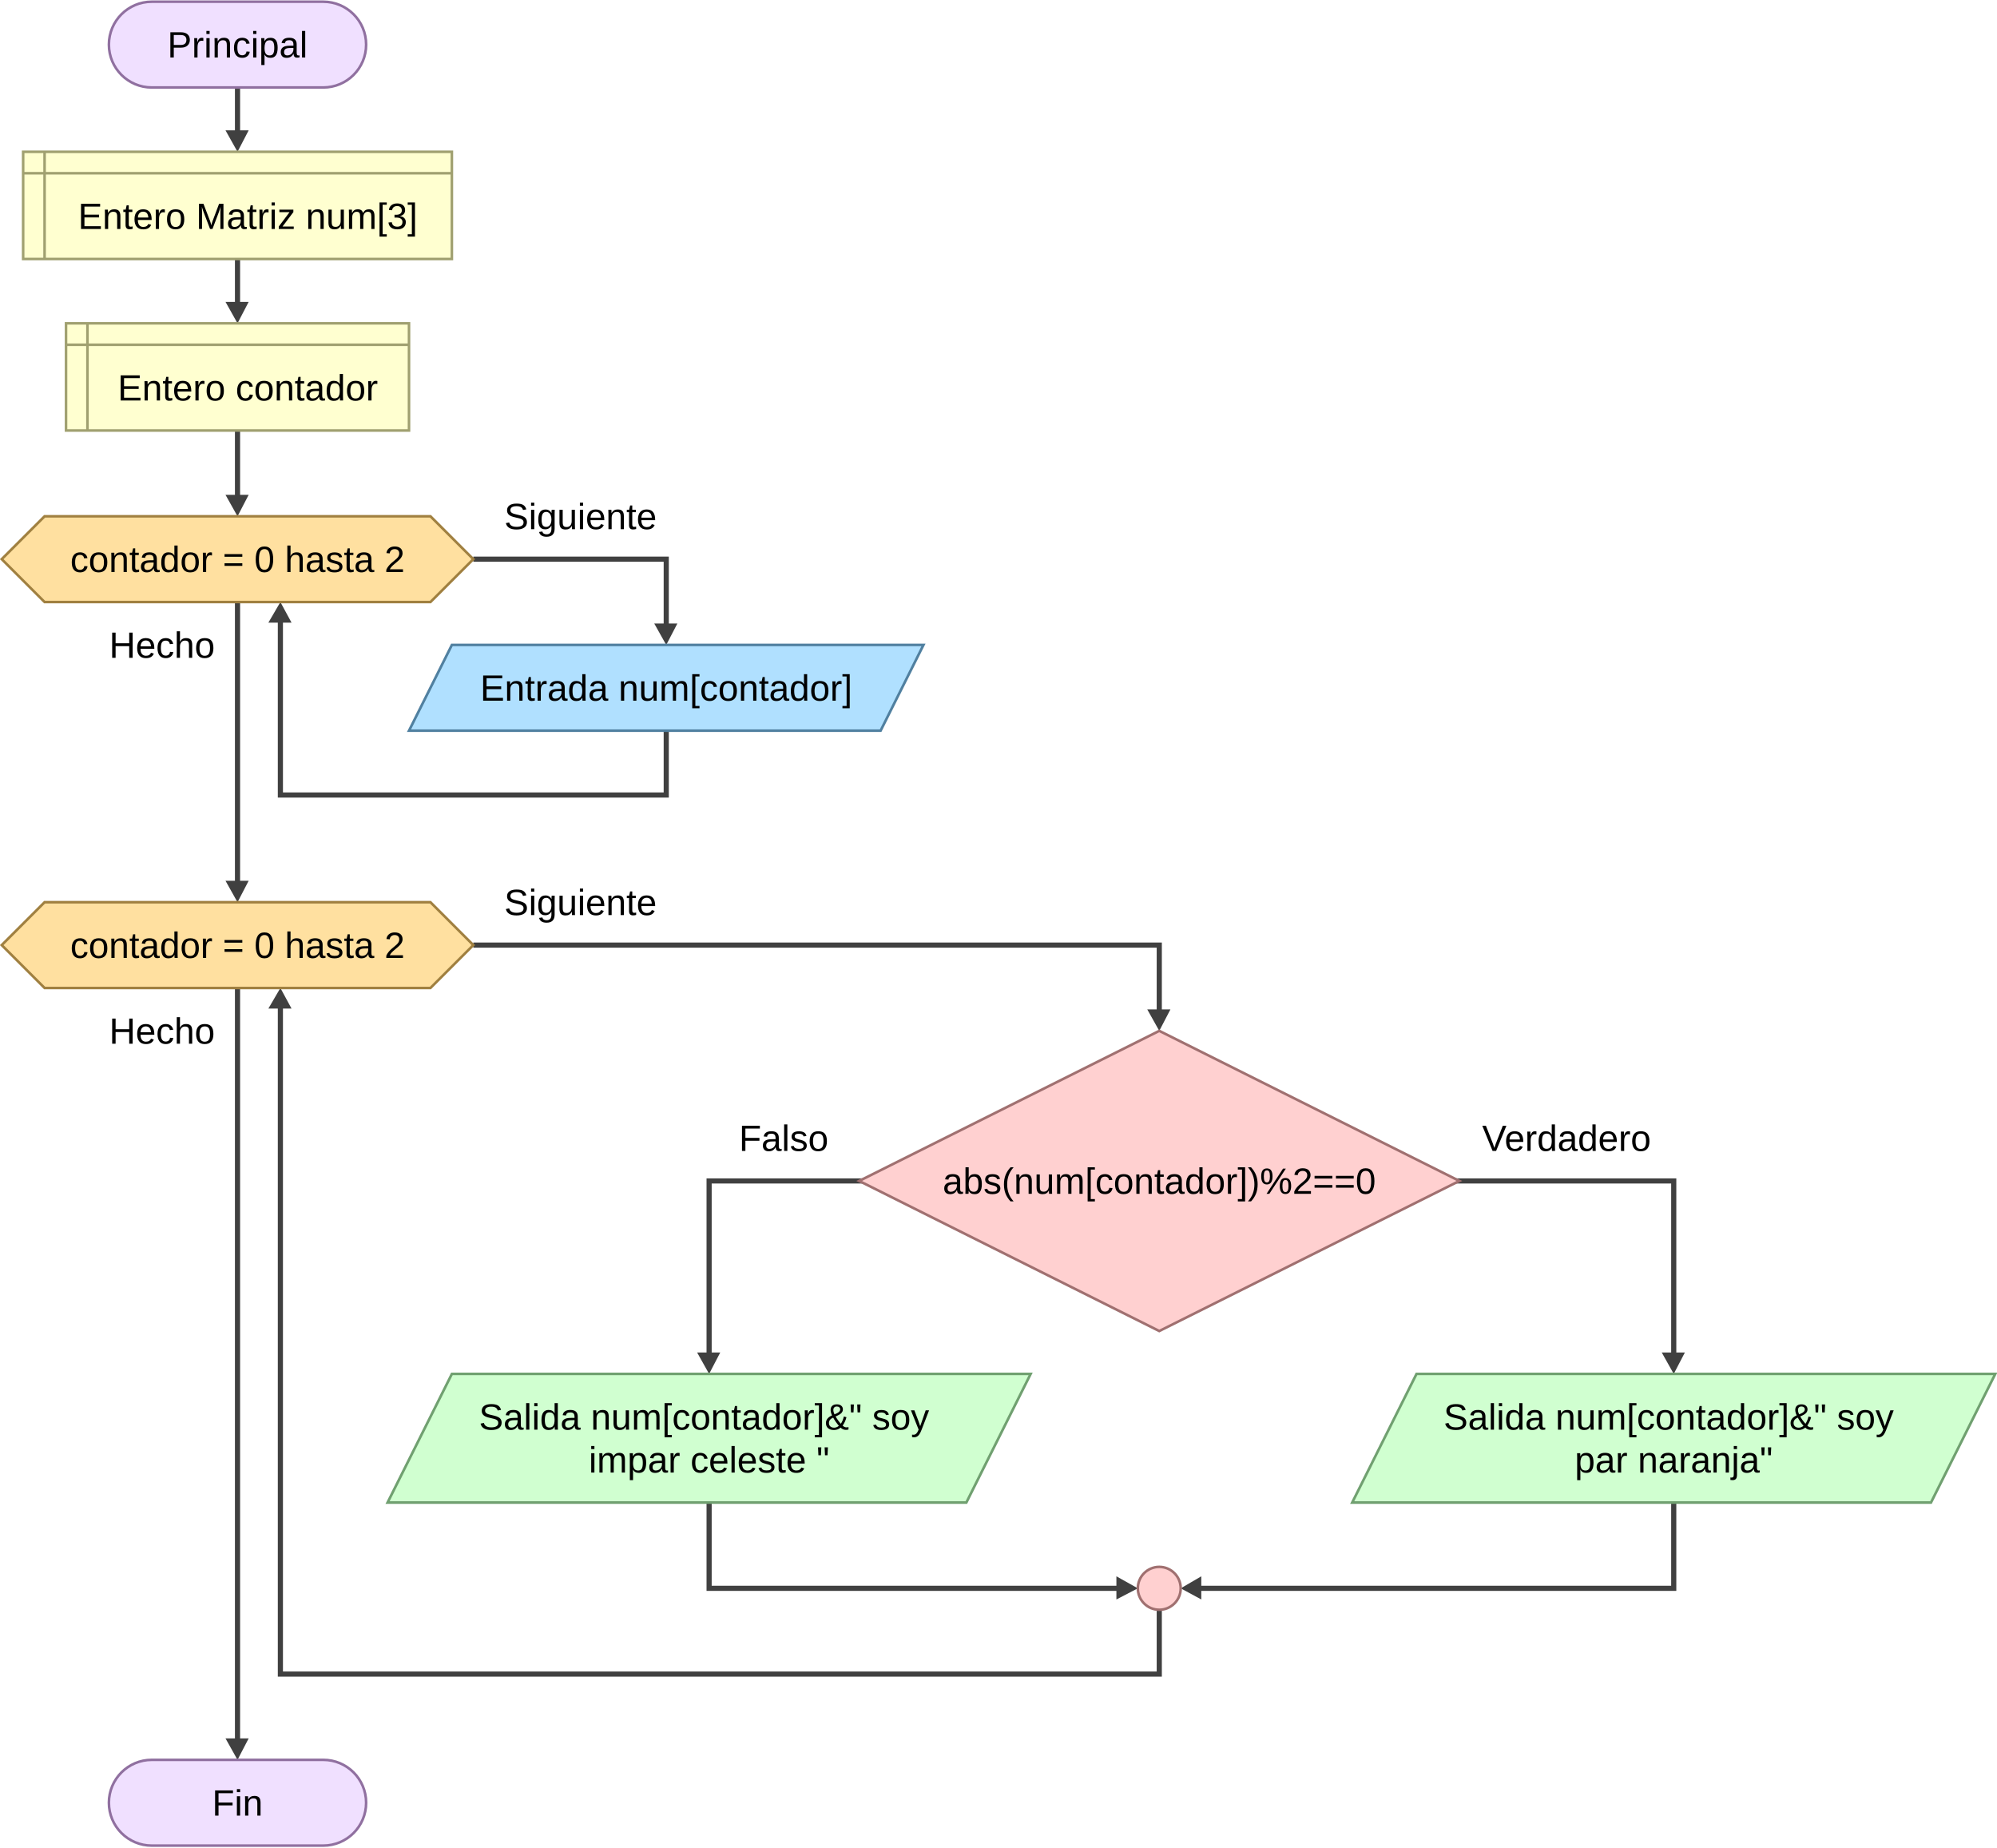
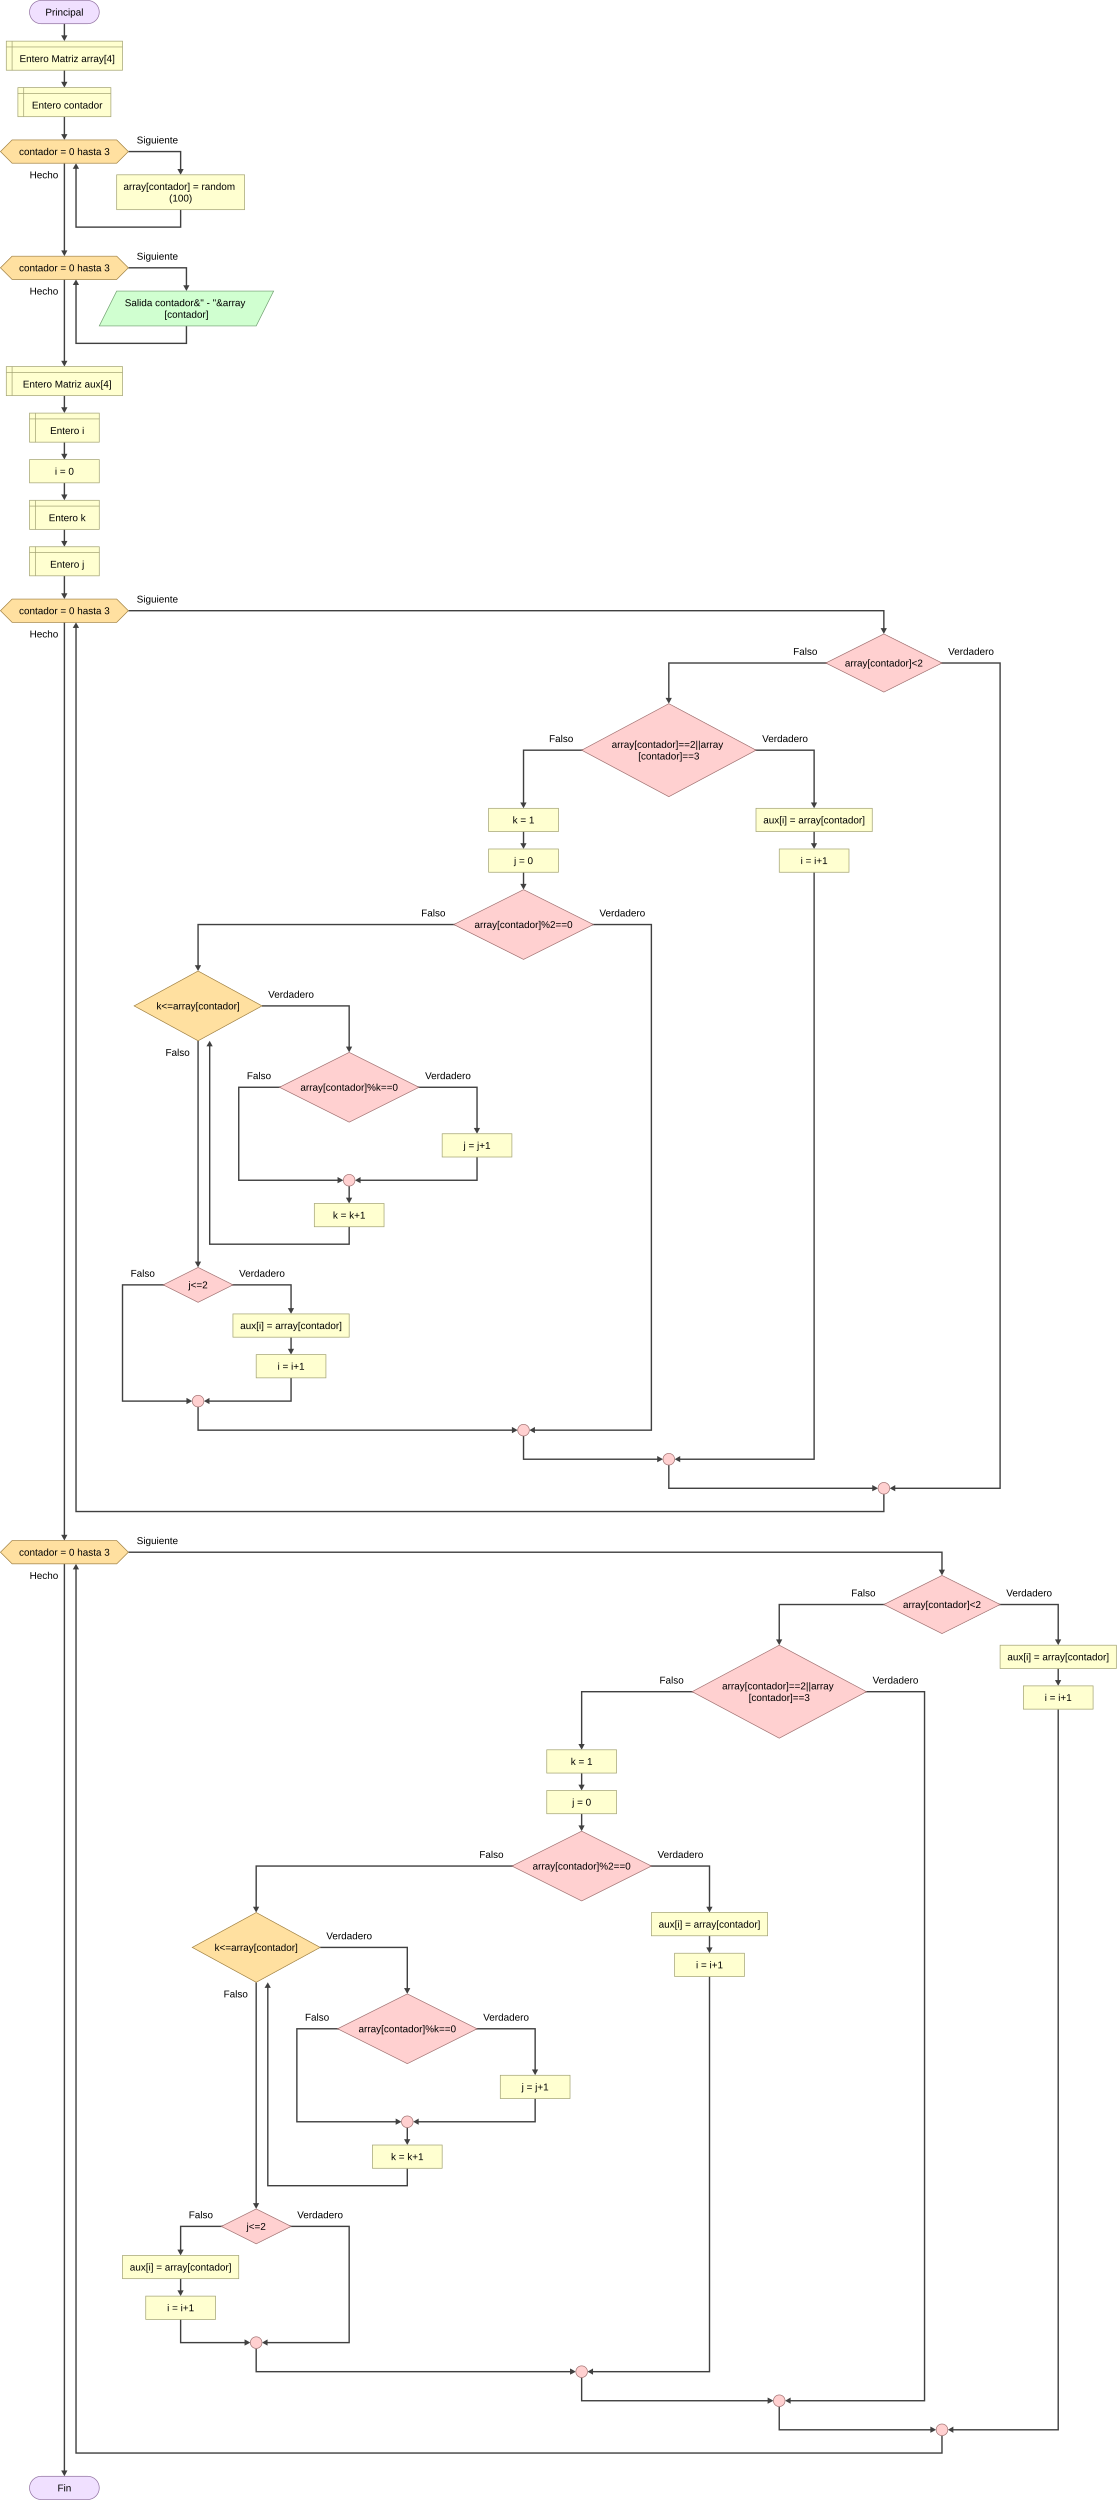
- <svg xmlns="http://www.w3.org/2000/svg" version="1.1" width="2329" height="2154">
+ <svg xmlns="http://www.w3.org/2000/svg" version="1.1" width="4804" height="10754">
  <g>
    <polyline fill="none" stroke="#404040" stroke-width="6" stroke-dasharray="none" points="277,102 277,163" />
    <polygon fill="#404040" stroke="none" points="277,177 290,152 263,152" />
-     <polyline fill="none" stroke="#404040" stroke-width="6" stroke-dasharray="none" points="277,1152 277,2038" />
-     <polygon fill="#404040" stroke="none" points="277,2052 290,2027 263,2027" />
+     <polyline fill="none" stroke="#404040" stroke-width="6" stroke-dasharray="none" points="277,6727 277,10638" />
+     <polygon fill="#404040" stroke="none" points="277,10652 290,10627 263,10627" />
    <g>
      <path fill="#F0E0FF" stroke="#9070A0" stroke-width="3" stroke-dasharray="none" d="M 177,2 A 50 50, 0, 0 0, 177 102 L 377,102 A 50 50, 0, 0 0, 377 2 Z" />
      <text x="277" y="17" fill="#000000" font-family="Arial" font-size="32pt" text-anchor="middle" direction="ltr">
        <tspan x="277" dy="50" unicode-bidi="embed">Principal</tspan>
      </text>
    </g>
    <g>
-       <path fill="#F0E0FF" stroke="#9070A0" stroke-width="3" stroke-dasharray="none" d="M 177,2052 A 50 50, 0, 0 0, 177 2152 L 377,2152 A 50 50, 0, 0 0, 377 2052 Z" />
-       <text x="277" y="2067" fill="#000000" font-family="Arial" font-size="32pt" text-anchor="middle" direction="ltr">
+       <path fill="#F0E0FF" stroke="#9070A0" stroke-width="3" stroke-dasharray="none" d="M 177,10652 A 50 50, 0, 0 0, 177 10752 L 377,10752 A 50 50, 0, 0 0, 377 10652 Z" />
+       <text x="277" y="10667" fill="#000000" font-family="Arial" font-size="32pt" text-anchor="middle" direction="ltr">
        <tspan x="277" dy="50" unicode-bidi="embed">Fin</tspan>
      </text>
    </g>
    <g>
      <polyline fill="none" stroke="#404040" stroke-width="6" stroke-dasharray="none" points="277,302 277,363" />
      <polygon fill="#404040" stroke="none" points="277,377 290,352 263,352" />
      <polyline fill="none" stroke="#404040" stroke-width="6" stroke-dasharray="none" points="277,502 277,588" />
      <polygon fill="#404040" stroke="none" points="277,602 290,577 263,577" />
-       <polyline fill="none" stroke="#404040" stroke-width="6" stroke-dasharray="none" points="277,702 277,1038" />
-       <polygon fill="#404040" stroke="none" points="277,1052 290,1027 263,1027" />
+       <polyline fill="none" stroke="#404040" stroke-width="6" stroke-dasharray="none" points="277,702 277,1088" />
+       <polygon fill="#404040" stroke="none" points="277,1102 290,1077 263,1077" />
+       <polyline fill="none" stroke="#404040" stroke-width="6" stroke-dasharray="none" points="277,1202 277,1563" />
+       <polygon fill="#404040" stroke="none" points="277,1577 290,1552 263,1552" />
+       <polyline fill="none" stroke="#404040" stroke-width="6" stroke-dasharray="none" points="277,1702 277,1763" />
+       <polygon fill="#404040" stroke="none" points="277,1777 290,1752 263,1752" />
+       <polyline fill="none" stroke="#404040" stroke-width="6" stroke-dasharray="none" points="277,1902 277,1963" />
+       <polygon fill="#404040" stroke="none" points="277,1977 290,1952 263,1952" />
+       <polyline fill="none" stroke="#404040" stroke-width="6" stroke-dasharray="none" points="277,2077 277,2138" />
+       <polygon fill="#404040" stroke="none" points="277,2152 290,2127 263,2127" />
+       <polyline fill="none" stroke="#404040" stroke-width="6" stroke-dasharray="none" points="277,2277 277,2338" />
+       <polygon fill="#404040" stroke="none" points="277,2352 290,2327 263,2327" />
+       <polyline fill="none" stroke="#404040" stroke-width="6" stroke-dasharray="none" points="277,2477 277,2563" />
+       <polygon fill="#404040" stroke="none" points="277,2577 290,2552 263,2552" />
+       <polyline fill="none" stroke="#404040" stroke-width="6" stroke-dasharray="none" points="277,2677 277,6613" />
+       <polygon fill="#404040" stroke="none" points="277,6627 290,6602 263,6602" />
      <g>
        <path fill="#FFFFD0" stroke="#A0A070" stroke-width="3" stroke-dasharray="none" d="M 27,177 L 27,302 L 527,302 L 527,177 Z" />
        <polyline fill="none" stroke="#A0A070" stroke-width="3" stroke-dasharray="none" points="27,202 527,202" />
        <polyline fill="none" stroke="#A0A070" stroke-width="3" stroke-dasharray="none" points="52,177 52,302" />
        <text x="289" y="217" fill="#000000" font-family="Arial" font-size="32pt" text-anchor="middle" direction="ltr">
-           <tspan x="289" dy="50" unicode-bidi="embed">Entero Matriz num[3]</tspan>
+           <tspan x="289" dy="50" unicode-bidi="embed">Entero Matriz array[4]</tspan>
        </text>
      </g>
      <g>
        <path fill="#FFFFD0" stroke="#A0A070" stroke-width="3" stroke-dasharray="none" d="M 77,377 L 77,502 L 477,502 L 477,377 Z" />
        <polyline fill="none" stroke="#A0A070" stroke-width="3" stroke-dasharray="none" points="77,402 477,402" />
        <polyline fill="none" stroke="#A0A070" stroke-width="3" stroke-dasharray="none" points="102,377 102,502" />
        <text x="289" y="417" fill="#000000" font-family="Arial" font-size="32pt" text-anchor="middle" direction="ltr">
          <tspan x="289" dy="50" unicode-bidi="embed">Entero contador</tspan>
        </text>
      </g>
      <g>
        <polyline fill="none" stroke="#404040" stroke-width="6" stroke-dasharray="none" points="552,652 777,652 777,738" />
        <polygon fill="#404040" stroke="none" points="777,752 790,727 763,727" />
-         <polyline fill="none" stroke="#404040" stroke-width="6" stroke-dasharray="none" points="777,852 777,927 327,927 327,715" />
+         <polyline fill="none" stroke="#404040" stroke-width="6" stroke-dasharray="none" points="777,902 777,977 327,977 327,715" />
        <polygon fill="#404040" stroke="none" points="327,702 313,726 340,726" />
        <g>
-           <path fill="#B0E0FF" stroke="#5080A0" stroke-width="3" stroke-dasharray="none" d="M 527,752 L 477,852 L 1027,852 L 1077,752 Z" />
+           <path fill="#FFFFD0" stroke="#A0A070" stroke-width="3" stroke-dasharray="none" d="M 502,752 L 502,902 L 1052,902 L 1052,752 Z" />
          <text x="777" y="767" fill="#000000" font-family="Arial" font-size="32pt" text-anchor="middle" direction="ltr">
-             <tspan x="777" dy="50" unicode-bidi="embed">Entrada num[contador]</tspan>
+             <tspan x="777" dy="50" unicode-bidi="embed">array[contador] = random</tspan>
+             <tspan x="777" dy="50" unicode-bidi="embed">(100)</tspan>
          </text>
        </g>
        <g>
          <path fill="#FFE0A0" stroke="#A08040" stroke-width="3" stroke-dasharray="none" d="M 52,602 L 2,652 L 52,702 L 502,702 L 552,652 L 502,602 Z" />
          <text x="277" y="617" fill="#000000" font-family="Arial" font-size="32pt" text-anchor="middle" direction="ltr">
-             <tspan x="277" dy="50" unicode-bidi="embed">contador = 0 hasta 2</tspan>
+             <tspan x="277" dy="50" unicode-bidi="embed">contador = 0 hasta 3</tspan>
          </text>
        </g>
        <text x="677" y="567" fill="#000000" font-family="Arial" font-size="32pt" text-anchor="middle" direction="ltr">
          <tspan x="677" dy="50" unicode-bidi="embed">Siguiente</tspan>
        </text>
        <text x="189" y="717" fill="#000000" font-family="Arial" font-size="32pt" text-anchor="middle" direction="ltr">
          <tspan x="189" dy="50" unicode-bidi="embed">Hecho</tspan>
        </text>
      </g>
      <g>
-         <polyline fill="none" stroke="#404040" stroke-width="6" stroke-dasharray="none" points="552,1102 1352,1102 1352,1188" />
-         <polygon fill="#404040" stroke="none" points="1352,1202 1365,1177 1338,1177" />
-         <polyline fill="none" stroke="#404040" stroke-width="6" stroke-dasharray="none" points="1352,1877 1352,1952 327,1952 327,1165" />
-         <polygon fill="#404040" stroke="none" points="327,1152 313,1176 340,1176" />
-         <g>
-           <polyline fill="none" stroke="#404040" stroke-width="6" stroke-dasharray="none" points="1677,1377 1952,1377 1952,1588" />
-           <polygon fill="#404040" stroke="none" points="1952,1602 1965,1577 1938,1577" />
-           <polyline fill="none" stroke="#404040" stroke-width="6" stroke-dasharray="none" points="1952,1752 1952,1852 1390,1852" />
-           <polygon fill="#404040" stroke="none" points="1377,1852 1401,1865 1401,1838" />
-           <polyline fill="none" stroke="#404040" stroke-width="6" stroke-dasharray="none" points="1027,1377 827,1377 827,1588" />
-           <polygon fill="#404040" stroke="none" points="827,1602 840,1577 813,1577" />
-           <polyline fill="none" stroke="#404040" stroke-width="6" stroke-dasharray="none" points="827,1752 827,1852 1313,1852" />
-           <polygon fill="#404040" stroke="none" points="1327,1852 1302,1838 1302,1865" />
+         <polyline fill="none" stroke="#404040" stroke-width="6" stroke-dasharray="none" points="552,1152 802,1152 802,1238" />
+         <polygon fill="#404040" stroke="none" points="802,1252 815,1227 788,1227" />
+         <polyline fill="none" stroke="#404040" stroke-width="6" stroke-dasharray="none" points="802,1402 802,1477 327,1477 327,1215" />
+         <polygon fill="#404040" stroke="none" points="327,1202 313,1226 340,1226" />
+         <g>
+           <path fill="#D0FFD0" stroke="#70A070" stroke-width="3" stroke-dasharray="none" d="M 502,1252 L 427,1402 L 1102,1402 L 1177,1252 Z" />
+           <text x="802" y="1267" fill="#000000" font-family="Arial" font-size="32pt" text-anchor="middle" direction="ltr">
+             <tspan x="802" dy="50" unicode-bidi="embed">Salida contador&amp;" - "&amp;array</tspan>
+             <tspan x="802" dy="50" unicode-bidi="embed">[contador]</tspan>
+           </text>
+         </g>
+         <g>
+           <path fill="#FFE0A0" stroke="#A08040" stroke-width="3" stroke-dasharray="none" d="M 52,1102 L 2,1152 L 52,1202 L 502,1202 L 552,1152 L 502,1102 Z" />
+           <text x="277" y="1117" fill="#000000" font-family="Arial" font-size="32pt" text-anchor="middle" direction="ltr">
+             <tspan x="277" dy="50" unicode-bidi="embed">contador = 0 hasta 3</tspan>
+           </text>
+         </g>
+         <text x="677" y="1067" fill="#000000" font-family="Arial" font-size="32pt" text-anchor="middle" direction="ltr">
+           <tspan x="677" dy="50" unicode-bidi="embed">Siguiente</tspan>
+         </text>
+         <text x="189" y="1217" fill="#000000" font-family="Arial" font-size="32pt" text-anchor="middle" direction="ltr">
+           <tspan x="189" dy="50" unicode-bidi="embed">Hecho</tspan>
+         </text>
+       </g>
+       <g>
+         <path fill="#FFFFD0" stroke="#A0A070" stroke-width="3" stroke-dasharray="none" d="M 27,1577 L 27,1702 L 527,1702 L 527,1577 Z" />
+         <polyline fill="none" stroke="#A0A070" stroke-width="3" stroke-dasharray="none" points="27,1602 527,1602" />
+         <polyline fill="none" stroke="#A0A070" stroke-width="3" stroke-dasharray="none" points="52,1577 52,1702" />
+         <text x="289" y="1617" fill="#000000" font-family="Arial" font-size="32pt" text-anchor="middle" direction="ltr">
+           <tspan x="289" dy="50" unicode-bidi="embed">Entero Matriz aux[4]</tspan>
+         </text>
+       </g>
+       <g>
+         <path fill="#FFFFD0" stroke="#A0A070" stroke-width="3" stroke-dasharray="none" d="M 127,1777 L 127,1902 L 427,1902 L 427,1777 Z" />
+         <polyline fill="none" stroke="#A0A070" stroke-width="3" stroke-dasharray="none" points="127,1802 427,1802" />
+         <polyline fill="none" stroke="#A0A070" stroke-width="3" stroke-dasharray="none" points="152,1777 152,1902" />
+         <text x="289" y="1817" fill="#000000" font-family="Arial" font-size="32pt" text-anchor="middle" direction="ltr">
+           <tspan x="289" dy="50" unicode-bidi="embed">Entero i</tspan>
+         </text>
+       </g>
+       <g>
+         <path fill="#FFFFD0" stroke="#A0A070" stroke-width="3" stroke-dasharray="none" d="M 127,1977 L 127,2077 L 427,2077 L 427,1977 Z" />
+         <text x="277" y="1992" fill="#000000" font-family="Arial" font-size="32pt" text-anchor="middle" direction="ltr">
+           <tspan x="277" dy="50" unicode-bidi="embed">i = 0</tspan>
+         </text>
+       </g>
+       <g>
+         <path fill="#FFFFD0" stroke="#A0A070" stroke-width="3" stroke-dasharray="none" d="M 127,2152 L 127,2277 L 427,2277 L 427,2152 Z" />
+         <polyline fill="none" stroke="#A0A070" stroke-width="3" stroke-dasharray="none" points="127,2177 427,2177" />
+         <polyline fill="none" stroke="#A0A070" stroke-width="3" stroke-dasharray="none" points="152,2152 152,2277" />
+         <text x="289" y="2192" fill="#000000" font-family="Arial" font-size="32pt" text-anchor="middle" direction="ltr">
+           <tspan x="289" dy="50" unicode-bidi="embed">Entero k</tspan>
+         </text>
+       </g>
+       <g>
+         <path fill="#FFFFD0" stroke="#A0A070" stroke-width="3" stroke-dasharray="none" d="M 127,2352 L 127,2477 L 427,2477 L 427,2352 Z" />
+         <polyline fill="none" stroke="#A0A070" stroke-width="3" stroke-dasharray="none" points="127,2377 427,2377" />
+         <polyline fill="none" stroke="#A0A070" stroke-width="3" stroke-dasharray="none" points="152,2352 152,2477" />
+         <text x="289" y="2392" fill="#000000" font-family="Arial" font-size="32pt" text-anchor="middle" direction="ltr">
+           <tspan x="289" dy="50" unicode-bidi="embed">Entero j</tspan>
+         </text>
+       </g>
+       <g>
+         <polyline fill="none" stroke="#404040" stroke-width="6" stroke-dasharray="none" points="552,2627 3802,2627 3802,2713" />
+         <polygon fill="#404040" stroke="none" points="3802,2727 3815,2702 3788,2702" />
+         <polyline fill="none" stroke="#404040" stroke-width="6" stroke-dasharray="none" points="3802,6427 3802,6502 327,6502 327,2690" />
+         <polygon fill="#404040" stroke="none" points="327,2677 313,2701 340,2701" />
+         <g>
+           <polyline fill="none" stroke="#404040" stroke-width="6" stroke-dasharray="none" points="4027,2852 4302,2852 4302,6402 3840,6402" />
+           <polygon fill="#404040" stroke="none" points="3827,6402 3851,6415 3851,6388" />
+           <polyline fill="none" stroke="#404040" stroke-width="6" stroke-dasharray="none" points="3577,2852 2877,2852 2877,3013" />
+           <polygon fill="#404040" stroke="none" points="2877,3027 2890,3002 2863,3002" />
+           <polyline fill="none" stroke="#404040" stroke-width="6" stroke-dasharray="none" points="2877,6302 2877,6402 3763,6402" />
+           <polygon fill="#404040" stroke="none" points="3777,6402 3752,6388 3752,6415" />
          <g>
-             <path fill="#FFD0D0" stroke="#A07070" stroke-width="3" stroke-dasharray="none" d="M 1352,1202 L 1002,1377 L 1352,1552 L 1702,1377 Z" />
-             <text x="1352" y="1342" fill="#000000" font-family="Arial" font-size="32pt" text-anchor="middle" direction="ltr">
-               <tspan x="1352" dy="50" unicode-bidi="embed">abs(num[contador])%2==0</tspan>
+             <path fill="#FFD0D0" stroke="#A07070" stroke-width="3" stroke-dasharray="none" d="M 3802,2727 L 3552,2852 L 3802,2977 L 4052,2852 Z" />
+             <text x="3802" y="2817" fill="#000000" font-family="Arial" font-size="32pt" text-anchor="middle" direction="ltr">
+               <tspan x="3802" dy="50" unicode-bidi="embed">array[contador]&lt;2</tspan>
            </text>
          </g>
          <g>
-             <path fill="#D0FFD0" stroke="#70A070" stroke-width="3" stroke-dasharray="none" d="M 1652,1602 L 1577,1752 L 2252,1752 L 2327,1602 Z" />
-             <text x="1952" y="1617" fill="#000000" font-family="Arial" font-size="32pt" text-anchor="middle" direction="ltr">
-               <tspan x="1952" dy="50" unicode-bidi="embed">Salida num[contador]&amp;" soy</tspan>
-               <tspan x="1952" dy="50" unicode-bidi="embed"> par naranja"</tspan>
+ 					</g>
+           <g>
+             <polyline fill="none" stroke="#404040" stroke-width="6" stroke-dasharray="none" points="3227,3227 3502,3227 3502,3463" />
+             <polygon fill="#404040" stroke="none" points="3502,3477 3515,3452 3488,3452" />
+             <polyline fill="none" stroke="#404040" stroke-width="6" stroke-dasharray="none" points="3502,3752 3502,6277 2915,6277" />
+             <polygon fill="#404040" stroke="none" points="2902,6277 2926,6290 2926,6263" />
+             <polyline fill="none" stroke="#404040" stroke-width="6" stroke-dasharray="none" points="2527,3227 2252,3227 2252,3463" />
+             <polygon fill="#404040" stroke="none" points="2252,3477 2265,3452 2238,3452" />
+             <polyline fill="none" stroke="#404040" stroke-width="6" stroke-dasharray="none" points="2252,6177 2252,6277 2838,6277" />
+             <polygon fill="#404040" stroke="none" points="2852,6277 2827,6263 2827,6290" />
+             <g>
+               <path fill="#FFD0D0" stroke="#A07070" stroke-width="3" stroke-dasharray="none" d="M 2877,3027 L 2502,3227 L 2877,3427 L 3252,3227 Z" />
+               <text x="2877" y="3167" fill="#000000" font-family="Arial" font-size="32pt" text-anchor="middle" direction="ltr">
+                 <tspan x="2877" dy="50" unicode-bidi="embed">array[contador]==2||array</tspan>
+                 <tspan x="2877" dy="50" unicode-bidi="embed">[contador]==3</tspan>
+               </text>
+             </g>
+             <g>
+               <polyline fill="none" stroke="#404040" stroke-width="6" stroke-dasharray="none" points="3502,3577 3502,3638" />
+               <polygon fill="#404040" stroke="none" points="3502,3652 3515,3627 3488,3627" />
+               <g>
+                 <path fill="#FFFFD0" stroke="#A0A070" stroke-width="3" stroke-dasharray="none" d="M 3252,3477 L 3252,3577 L 3752,3577 L 3752,3477 Z" />
+                 <text x="3502" y="3492" fill="#000000" font-family="Arial" font-size="32pt" text-anchor="middle" direction="ltr">
+                   <tspan x="3502" dy="50" unicode-bidi="embed">aux[i] = array[contador]</tspan>
+                 </text>
+               </g>
+               <g>
+                 <path fill="#FFFFD0" stroke="#A0A070" stroke-width="3" stroke-dasharray="none" d="M 3352,3652 L 3352,3752 L 3652,3752 L 3652,3652 Z" />
+                 <text x="3502" y="3667" fill="#000000" font-family="Arial" font-size="32pt" text-anchor="middle" direction="ltr">
+                   <tspan x="3502" dy="50" unicode-bidi="embed">i = i+1</tspan>
+                 </text>
+               </g>
+             </g>
+             <g>
+               <polyline fill="none" stroke="#404040" stroke-width="6" stroke-dasharray="none" points="2252,3577 2252,3638" />
+               <polygon fill="#404040" stroke="none" points="2252,3652 2265,3627 2238,3627" />
+               <polyline fill="none" stroke="#404040" stroke-width="6" stroke-dasharray="none" points="2252,3752 2252,3813" />
+               <polygon fill="#404040" stroke="none" points="2252,3827 2265,3802 2238,3802" />
+               <g>
+                 <path fill="#FFFFD0" stroke="#A0A070" stroke-width="3" stroke-dasharray="none" d="M 2102,3477 L 2102,3577 L 2402,3577 L 2402,3477 Z" />
+                 <text x="2252" y="3492" fill="#000000" font-family="Arial" font-size="32pt" text-anchor="middle" direction="ltr">
+                   <tspan x="2252" dy="50" unicode-bidi="embed">k = 1</tspan>
+                 </text>
+               </g>
+               <g>
+                 <path fill="#FFFFD0" stroke="#A0A070" stroke-width="3" stroke-dasharray="none" d="M 2102,3652 L 2102,3752 L 2402,3752 L 2402,3652 Z" />
+                 <text x="2252" y="3667" fill="#000000" font-family="Arial" font-size="32pt" text-anchor="middle" direction="ltr">
+                   <tspan x="2252" dy="50" unicode-bidi="embed">j = 0</tspan>
+                 </text>
+               </g>
+               <g>
+                 <polyline fill="none" stroke="#404040" stroke-width="6" stroke-dasharray="none" points="2527,3977 2802,3977 2802,6152 2290,6152" />
+                 <polygon fill="#404040" stroke="none" points="2277,6152 2301,6165 2301,6138" />
+                 <polyline fill="none" stroke="#404040" stroke-width="6" stroke-dasharray="none" points="1977,3977 852,3977 852,4163" />
+                 <polygon fill="#404040" stroke="none" points="852,4177 865,4152 838,4152" />
+                 <polyline fill="none" stroke="#404040" stroke-width="6" stroke-dasharray="none" points="852,6052 852,6152 2213,6152" />
+                 <polygon fill="#404040" stroke="none" points="2227,6152 2202,6138 2202,6165" />
+                 <g>
+                   <path fill="#FFD0D0" stroke="#A07070" stroke-width="3" stroke-dasharray="none" d="M 2252,3827 L 1952,3977 L 2252,4127 L 2552,3977 Z" />
+                   <text x="2252" y="3942" fill="#000000" font-family="Arial" font-size="32pt" text-anchor="middle" direction="ltr">
+                     <tspan x="2252" dy="50" unicode-bidi="embed">array[contador]%2==0</tspan>
+                   </text>
+                 </g>
+                 <g>
+ 								</g>
+                 <g>
+                   <polyline fill="none" stroke="#404040" stroke-width="6" stroke-dasharray="none" points="852,4477 852,5438" />
+                   <polygon fill="#404040" stroke="none" points="852,5452 865,5427 838,5427" />
+                   <g>
+                     <polyline fill="none" stroke="#404040" stroke-width="6" stroke-dasharray="none" points="1127,4327 1502,4327 1502,4513" />
+                     <polygon fill="#404040" stroke="none" points="1502,4527 1515,4502 1488,4502" />
+                     <polyline fill="none" stroke="#404040" stroke-width="6" stroke-dasharray="none" points="1502,5277 1502,5352 902,5352 902,4490" />
+                     <polygon fill="#404040" stroke="none" points="902,4477 888,4501 915,4501" />
+                     <g>
+                       <polyline fill="none" stroke="#404040" stroke-width="6" stroke-dasharray="none" points="1502,5102 1502,5163" />
+                       <polygon fill="#404040" stroke="none" points="1502,5177 1515,5152 1488,5152" />
+                       <g>
+                         <polyline fill="none" stroke="#404040" stroke-width="6" stroke-dasharray="none" points="1777,4677 2052,4677 2052,4863" />
+                         <polygon fill="#404040" stroke="none" points="2052,4877 2065,4852 2038,4852" />
+                         <polyline fill="none" stroke="#404040" stroke-width="6" stroke-dasharray="none" points="2052,4977 2052,5077 1540,5077" />
+                         <polygon fill="#404040" stroke="none" points="1527,5077 1551,5090 1551,5063" />
+                         <polyline fill="none" stroke="#404040" stroke-width="6" stroke-dasharray="none" points="1227,4677 1027,4677 1027,5077 1463,5077" />
+                         <polygon fill="#404040" stroke="none" points="1477,5077 1452,5063 1452,5090" />
+                         <g>
+                           <path fill="#FFD0D0" stroke="#A07070" stroke-width="3" stroke-dasharray="none" d="M 1502,4527 L 1202,4677 L 1502,4827 L 1802,4677 Z" />
+                           <text x="1502" y="4642" fill="#000000" font-family="Arial" font-size="32pt" text-anchor="middle" direction="ltr">
+                             <tspan x="1502" dy="50" unicode-bidi="embed">array[contador]%k==0</tspan>
+                           </text>
+                         </g>
+                         <g>
+                           <path fill="#FFFFD0" stroke="#A0A070" stroke-width="3" stroke-dasharray="none" d="M 1902,4877 L 1902,4977 L 2202,4977 L 2202,4877 Z" />
+                           <text x="2052" y="4892" fill="#000000" font-family="Arial" font-size="32pt" text-anchor="middle" direction="ltr">
+                             <tspan x="2052" dy="50" unicode-bidi="embed">j = j+1</tspan>
+                           </text>
+                         </g>
+                         <g>
+ 												</g>
+                         <ellipse cx="1502" cy="5077" rx="25" ry="25" fill="#FFD0D0" stroke="#A07070" stroke-width="3" />
+                         <text x="1927" y="4592" fill="#000000" font-family="Arial" font-size="32pt" text-anchor="middle" direction="ltr">
+                           <tspan x="1927" dy="50" unicode-bidi="embed">Verdadero</tspan>
+                         </text>
+                         <text x="1114" y="4592" fill="#000000" font-family="Arial" font-size="32pt" text-anchor="middle" direction="ltr">
+                           <tspan x="1114" dy="50" unicode-bidi="embed">Falso</tspan>
+                         </text>
+                       </g>
+                       <g>
+                         <path fill="#FFFFD0" stroke="#A0A070" stroke-width="3" stroke-dasharray="none" d="M 1352,5177 L 1352,5277 L 1652,5277 L 1652,5177 Z" />
+                         <text x="1502" y="5192" fill="#000000" font-family="Arial" font-size="32pt" text-anchor="middle" direction="ltr">
+                           <tspan x="1502" dy="50" unicode-bidi="embed">k = k+1</tspan>
+                         </text>
+                       </g>
+                     </g>
+                     <g>
+                       <path fill="#FFE0A0" stroke="#A08040" stroke-width="3" stroke-dasharray="none" d="M 852,4177 L 577,4327 L 852,4477 L 1127,4327 Z" />
+                       <text x="852" y="4292" fill="#000000" font-family="Arial" font-size="32pt" text-anchor="middle" direction="ltr">
+                         <tspan x="852" dy="50" unicode-bidi="embed">k&lt;=array[contador]</tspan>
+                       </text>
+                     </g>
+                     <text x="1252" y="4242" fill="#000000" font-family="Arial" font-size="32pt" text-anchor="middle" direction="ltr">
+                       <tspan x="1252" dy="50" unicode-bidi="embed">Verdadero</tspan>
+                     </text>
+                     <text x="764" y="4492" fill="#000000" font-family="Arial" font-size="32pt" text-anchor="middle" direction="ltr">
+                       <tspan x="764" dy="50" unicode-bidi="embed">Falso</tspan>
+                     </text>
+                   </g>
+                   <g>
+                     <polyline fill="none" stroke="#404040" stroke-width="6" stroke-dasharray="none" points="977,5527 1252,5527 1252,5638" />
+                     <polygon fill="#404040" stroke="none" points="1252,5652 1265,5627 1238,5627" />
+                     <polyline fill="none" stroke="#404040" stroke-width="6" stroke-dasharray="none" points="1252,5927 1252,6027 890,6027" />
+                     <polygon fill="#404040" stroke="none" points="877,6027 901,6040 901,6013" />
+                     <polyline fill="none" stroke="#404040" stroke-width="6" stroke-dasharray="none" points="727,5527 527,5527 527,6027 813,6027" />
+                     <polygon fill="#404040" stroke="none" points="827,6027 802,6013 802,6040" />
+                     <g>
+                       <path fill="#FFD0D0" stroke="#A07070" stroke-width="3" stroke-dasharray="none" d="M 852,5452 L 702,5527 L 852,5602 L 1002,5527 Z" />
+                       <text x="852" y="5492" fill="#000000" font-family="Arial" font-size="32pt" text-anchor="middle" direction="ltr">
+                         <tspan x="852" dy="50" unicode-bidi="embed">j&lt;=2</tspan>
+                       </text>
+                     </g>
+                     <g>
+                       <polyline fill="none" stroke="#404040" stroke-width="6" stroke-dasharray="none" points="1252,5752 1252,5813" />
+                       <polygon fill="#404040" stroke="none" points="1252,5827 1265,5802 1238,5802" />
+                       <g>
+                         <path fill="#FFFFD0" stroke="#A0A070" stroke-width="3" stroke-dasharray="none" d="M 1002,5652 L 1002,5752 L 1502,5752 L 1502,5652 Z" />
+                         <text x="1252" y="5667" fill="#000000" font-family="Arial" font-size="32pt" text-anchor="middle" direction="ltr">
+                           <tspan x="1252" dy="50" unicode-bidi="embed">aux[i] = array[contador]</tspan>
+                         </text>
+                       </g>
+                       <g>
+                         <path fill="#FFFFD0" stroke="#A0A070" stroke-width="3" stroke-dasharray="none" d="M 1102,5827 L 1102,5927 L 1402,5927 L 1402,5827 Z" />
+                         <text x="1252" y="5842" fill="#000000" font-family="Arial" font-size="32pt" text-anchor="middle" direction="ltr">
+                           <tspan x="1252" dy="50" unicode-bidi="embed">i = i+1</tspan>
+                         </text>
+                       </g>
+                     </g>
+                     <g>
+ 										</g>
+                     <ellipse cx="852" cy="6027" rx="25" ry="25" fill="#FFD0D0" stroke="#A07070" stroke-width="3" />
+                     <text x="1127" y="5442" fill="#000000" font-family="Arial" font-size="32pt" text-anchor="middle" direction="ltr">
+                       <tspan x="1127" dy="50" unicode-bidi="embed">Verdadero</tspan>
+                     </text>
+                     <text x="614" y="5442" fill="#000000" font-family="Arial" font-size="32pt" text-anchor="middle" direction="ltr">
+                       <tspan x="614" dy="50" unicode-bidi="embed">Falso</tspan>
+                     </text>
+                   </g>
+                 </g>
+                 <ellipse cx="2252" cy="6152" rx="25" ry="25" fill="#FFD0D0" stroke="#A07070" stroke-width="3" />
+                 <text x="2677" y="3892" fill="#000000" font-family="Arial" font-size="32pt" text-anchor="middle" direction="ltr">
+                   <tspan x="2677" dy="50" unicode-bidi="embed">Verdadero</tspan>
+                 </text>
+                 <text x="1864" y="3892" fill="#000000" font-family="Arial" font-size="32pt" text-anchor="middle" direction="ltr">
+                   <tspan x="1864" dy="50" unicode-bidi="embed">Falso</tspan>
+                 </text>
+               </g>
+             </g>
+             <ellipse cx="2877" cy="6277" rx="25" ry="25" fill="#FFD0D0" stroke="#A07070" stroke-width="3" />
+             <text x="3377" y="3142" fill="#000000" font-family="Arial" font-size="32pt" text-anchor="middle" direction="ltr">
+               <tspan x="3377" dy="50" unicode-bidi="embed">Verdadero</tspan>
+             </text>
+             <text x="2414" y="3142" fill="#000000" font-family="Arial" font-size="32pt" text-anchor="middle" direction="ltr">
+               <tspan x="2414" dy="50" unicode-bidi="embed">Falso</tspan>
+             </text>
+           </g>
+           <ellipse cx="3802" cy="6402" rx="25" ry="25" fill="#FFD0D0" stroke="#A07070" stroke-width="3" />
+           <text x="4177" y="2767" fill="#000000" font-family="Arial" font-size="32pt" text-anchor="middle" direction="ltr">
+             <tspan x="4177" dy="50" unicode-bidi="embed">Verdadero</tspan>
+           </text>
+           <text x="3464" y="2767" fill="#000000" font-family="Arial" font-size="32pt" text-anchor="middle" direction="ltr">
+             <tspan x="3464" dy="50" unicode-bidi="embed">Falso</tspan>
+           </text>
+         </g>
+         <g>
+           <path fill="#FFE0A0" stroke="#A08040" stroke-width="3" stroke-dasharray="none" d="M 52,2577 L 2,2627 L 52,2677 L 502,2677 L 552,2627 L 502,2577 Z" />
+           <text x="277" y="2592" fill="#000000" font-family="Arial" font-size="32pt" text-anchor="middle" direction="ltr">
+             <tspan x="277" dy="50" unicode-bidi="embed">contador = 0 hasta 3</tspan>
+           </text>
+         </g>
+         <text x="677" y="2542" fill="#000000" font-family="Arial" font-size="32pt" text-anchor="middle" direction="ltr">
+           <tspan x="677" dy="50" unicode-bidi="embed">Siguiente</tspan>
+         </text>
+         <text x="189" y="2692" fill="#000000" font-family="Arial" font-size="32pt" text-anchor="middle" direction="ltr">
+           <tspan x="189" dy="50" unicode-bidi="embed">Hecho</tspan>
+         </text>
+       </g>
+       <g>
+         <polyline fill="none" stroke="#404040" stroke-width="6" stroke-dasharray="none" points="552,6677 4052,6677 4052,6763" />
+         <polygon fill="#404040" stroke="none" points="4052,6777 4065,6752 4038,6752" />
+         <polyline fill="none" stroke="#404040" stroke-width="6" stroke-dasharray="none" points="4052,10477 4052,10552 327,10552 327,6740" />
+         <polygon fill="#404040" stroke="none" points="327,6727 313,6751 340,6751" />
+         <g>
+           <polyline fill="none" stroke="#404040" stroke-width="6" stroke-dasharray="none" points="4277,6902 4552,6902 4552,7063" />
+           <polygon fill="#404040" stroke="none" points="4552,7077 4565,7052 4538,7052" />
+           <polyline fill="none" stroke="#404040" stroke-width="6" stroke-dasharray="none" points="4552,7352 4552,10452 4090,10452" />
+           <polygon fill="#404040" stroke="none" points="4077,10452 4101,10465 4101,10438" />
+           <polyline fill="none" stroke="#404040" stroke-width="6" stroke-dasharray="none" points="3827,6902 3352,6902 3352,7063" />
+           <polygon fill="#404040" stroke="none" points="3352,7077 3365,7052 3338,7052" />
+           <polyline fill="none" stroke="#404040" stroke-width="6" stroke-dasharray="none" points="3352,10352 3352,10452 4013,10452" />
+           <polygon fill="#404040" stroke="none" points="4027,10452 4002,10438 4002,10465" />
+           <g>
+             <path fill="#FFD0D0" stroke="#A07070" stroke-width="3" stroke-dasharray="none" d="M 4052,6777 L 3802,6902 L 4052,7027 L 4302,6902 Z" />
+             <text x="4052" y="6867" fill="#000000" font-family="Arial" font-size="32pt" text-anchor="middle" direction="ltr">
+               <tspan x="4052" dy="50" unicode-bidi="embed">array[contador]&lt;2</tspan>
            </text>
          </g>
          <g>
-             <path fill="#D0FFD0" stroke="#70A070" stroke-width="3" stroke-dasharray="none" d="M 527,1602 L 452,1752 L 1127,1752 L 1202,1602 Z" />
-             <text x="827" y="1617" fill="#000000" font-family="Arial" font-size="32pt" text-anchor="middle" direction="ltr">
-               <tspan x="827" dy="50" unicode-bidi="embed">Salida num[contador]&amp;" soy</tspan>
-               <tspan x="827" dy="50" unicode-bidi="embed"> impar celeste "</tspan>
+             <polyline fill="none" stroke="#404040" stroke-width="6" stroke-dasharray="none" points="4552,7177 4552,7238" />
+             <polygon fill="#404040" stroke="none" points="4552,7252 4565,7227 4538,7227" />
+             <g>
+               <path fill="#FFFFD0" stroke="#A0A070" stroke-width="3" stroke-dasharray="none" d="M 4302,7077 L 4302,7177 L 4802,7177 L 4802,7077 Z" />
+               <text x="4552" y="7092" fill="#000000" font-family="Arial" font-size="32pt" text-anchor="middle" direction="ltr">
+                 <tspan x="4552" dy="50" unicode-bidi="embed">aux[i] = array[contador]</tspan>
+               </text>
+             </g>
+             <g>
+               <path fill="#FFFFD0" stroke="#A0A070" stroke-width="3" stroke-dasharray="none" d="M 4402,7252 L 4402,7352 L 4702,7352 L 4702,7252 Z" />
+               <text x="4552" y="7267" fill="#000000" font-family="Arial" font-size="32pt" text-anchor="middle" direction="ltr">
+                 <tspan x="4552" dy="50" unicode-bidi="embed">i = i+1</tspan>
+               </text>
+             </g>
+           </g>
+           <g>
+             <polyline fill="none" stroke="#404040" stroke-width="6" stroke-dasharray="none" points="3702,7277 3977,7277 3977,10327 3390,10327" />
+             <polygon fill="#404040" stroke="none" points="3377,10327 3401,10340 3401,10313" />
+             <polyline fill="none" stroke="#404040" stroke-width="6" stroke-dasharray="none" points="3002,7277 2502,7277 2502,7513" />
+             <polygon fill="#404040" stroke="none" points="2502,7527 2515,7502 2488,7502" />
+             <polyline fill="none" stroke="#404040" stroke-width="6" stroke-dasharray="none" points="2502,10227 2502,10327 3313,10327" />
+             <polygon fill="#404040" stroke="none" points="3327,10327 3302,10313 3302,10340" />
+             <g>
+               <path fill="#FFD0D0" stroke="#A07070" stroke-width="3" stroke-dasharray="none" d="M 3352,7077 L 2977,7277 L 3352,7477 L 3727,7277 Z" />
+               <text x="3352" y="7217" fill="#000000" font-family="Arial" font-size="32pt" text-anchor="middle" direction="ltr">
+                 <tspan x="3352" dy="50" unicode-bidi="embed">array[contador]==2||array</tspan>
+                 <tspan x="3352" dy="50" unicode-bidi="embed">[contador]==3</tspan>
+               </text>
+             </g>
+             <g>
+ 						</g>
+             <g>
+               <polyline fill="none" stroke="#404040" stroke-width="6" stroke-dasharray="none" points="2502,7627 2502,7688" />
+               <polygon fill="#404040" stroke="none" points="2502,7702 2515,7677 2488,7677" />
+               <polyline fill="none" stroke="#404040" stroke-width="6" stroke-dasharray="none" points="2502,7802 2502,7863" />
+               <polygon fill="#404040" stroke="none" points="2502,7877 2515,7852 2488,7852" />
+               <g>
+                 <path fill="#FFFFD0" stroke="#A0A070" stroke-width="3" stroke-dasharray="none" d="M 2352,7527 L 2352,7627 L 2652,7627 L 2652,7527 Z" />
+                 <text x="2502" y="7542" fill="#000000" font-family="Arial" font-size="32pt" text-anchor="middle" direction="ltr">
+                   <tspan x="2502" dy="50" unicode-bidi="embed">k = 1</tspan>
+                 </text>
+               </g>
+               <g>
+                 <path fill="#FFFFD0" stroke="#A0A070" stroke-width="3" stroke-dasharray="none" d="M 2352,7702 L 2352,7802 L 2652,7802 L 2652,7702 Z" />
+                 <text x="2502" y="7717" fill="#000000" font-family="Arial" font-size="32pt" text-anchor="middle" direction="ltr">
+                   <tspan x="2502" dy="50" unicode-bidi="embed">j = 0</tspan>
+                 </text>
+               </g>
+               <g>
+                 <polyline fill="none" stroke="#404040" stroke-width="6" stroke-dasharray="none" points="2777,8027 3052,8027 3052,8213" />
+                 <polygon fill="#404040" stroke="none" points="3052,8227 3065,8202 3038,8202" />
+                 <polyline fill="none" stroke="#404040" stroke-width="6" stroke-dasharray="none" points="3052,8502 3052,10202 2540,10202" />
+                 <polygon fill="#404040" stroke="none" points="2527,10202 2551,10215 2551,10188" />
+                 <polyline fill="none" stroke="#404040" stroke-width="6" stroke-dasharray="none" points="2227,8027 1102,8027 1102,8213" />
+                 <polygon fill="#404040" stroke="none" points="1102,8227 1115,8202 1088,8202" />
+                 <polyline fill="none" stroke="#404040" stroke-width="6" stroke-dasharray="none" points="1102,10102 1102,10202 2463,10202" />
+                 <polygon fill="#404040" stroke="none" points="2477,10202 2452,10188 2452,10215" />
+                 <g>
+                   <path fill="#FFD0D0" stroke="#A07070" stroke-width="3" stroke-dasharray="none" d="M 2502,7877 L 2202,8027 L 2502,8177 L 2802,8027 Z" />
+                   <text x="2502" y="7992" fill="#000000" font-family="Arial" font-size="32pt" text-anchor="middle" direction="ltr">
+                     <tspan x="2502" dy="50" unicode-bidi="embed">array[contador]%2==0</tspan>
+                   </text>
+                 </g>
+                 <g>
+                   <polyline fill="none" stroke="#404040" stroke-width="6" stroke-dasharray="none" points="3052,8327 3052,8388" />
+                   <polygon fill="#404040" stroke="none" points="3052,8402 3065,8377 3038,8377" />
+                   <g>
+                     <path fill="#FFFFD0" stroke="#A0A070" stroke-width="3" stroke-dasharray="none" d="M 2802,8227 L 2802,8327 L 3302,8327 L 3302,8227 Z" />
+                     <text x="3052" y="8242" fill="#000000" font-family="Arial" font-size="32pt" text-anchor="middle" direction="ltr">
+                       <tspan x="3052" dy="50" unicode-bidi="embed">aux[i] = array[contador]</tspan>
+                     </text>
+                   </g>
+                   <g>
+                     <path fill="#FFFFD0" stroke="#A0A070" stroke-width="3" stroke-dasharray="none" d="M 2902,8402 L 2902,8502 L 3202,8502 L 3202,8402 Z" />
+                     <text x="3052" y="8417" fill="#000000" font-family="Arial" font-size="32pt" text-anchor="middle" direction="ltr">
+                       <tspan x="3052" dy="50" unicode-bidi="embed">i = i+1</tspan>
+                     </text>
+                   </g>
+                 </g>
+                 <g>
+                   <polyline fill="none" stroke="#404040" stroke-width="6" stroke-dasharray="none" points="1102,8527 1102,9488" />
+                   <polygon fill="#404040" stroke="none" points="1102,9502 1115,9477 1088,9477" />
+                   <g>
+                     <polyline fill="none" stroke="#404040" stroke-width="6" stroke-dasharray="none" points="1377,8377 1752,8377 1752,8563" />
+                     <polygon fill="#404040" stroke="none" points="1752,8577 1765,8552 1738,8552" />
+                     <polyline fill="none" stroke="#404040" stroke-width="6" stroke-dasharray="none" points="1752,9327 1752,9402 1152,9402 1152,8540" />
+                     <polygon fill="#404040" stroke="none" points="1152,8527 1138,8551 1165,8551" />
+                     <g>
+                       <polyline fill="none" stroke="#404040" stroke-width="6" stroke-dasharray="none" points="1752,9152 1752,9213" />
+                       <polygon fill="#404040" stroke="none" points="1752,9227 1765,9202 1738,9202" />
+                       <g>
+                         <polyline fill="none" stroke="#404040" stroke-width="6" stroke-dasharray="none" points="2027,8727 2302,8727 2302,8913" />
+                         <polygon fill="#404040" stroke="none" points="2302,8927 2315,8902 2288,8902" />
+                         <polyline fill="none" stroke="#404040" stroke-width="6" stroke-dasharray="none" points="2302,9027 2302,9127 1790,9127" />
+                         <polygon fill="#404040" stroke="none" points="1777,9127 1801,9140 1801,9113" />
+                         <polyline fill="none" stroke="#404040" stroke-width="6" stroke-dasharray="none" points="1477,8727 1277,8727 1277,9127 1713,9127" />
+                         <polygon fill="#404040" stroke="none" points="1727,9127 1702,9113 1702,9140" />
+                         <g>
+                           <path fill="#FFD0D0" stroke="#A07070" stroke-width="3" stroke-dasharray="none" d="M 1752,8577 L 1452,8727 L 1752,8877 L 2052,8727 Z" />
+                           <text x="1752" y="8692" fill="#000000" font-family="Arial" font-size="32pt" text-anchor="middle" direction="ltr">
+                             <tspan x="1752" dy="50" unicode-bidi="embed">array[contador]%k==0</tspan>
+                           </text>
+                         </g>
+                         <g>
+                           <path fill="#FFFFD0" stroke="#A0A070" stroke-width="3" stroke-dasharray="none" d="M 2152,8927 L 2152,9027 L 2452,9027 L 2452,8927 Z" />
+                           <text x="2302" y="8942" fill="#000000" font-family="Arial" font-size="32pt" text-anchor="middle" direction="ltr">
+                             <tspan x="2302" dy="50" unicode-bidi="embed">j = j+1</tspan>
+                           </text>
+                         </g>
+                         <g>
+ 												</g>
+                         <ellipse cx="1752" cy="9127" rx="25" ry="25" fill="#FFD0D0" stroke="#A07070" stroke-width="3" />
+                         <text x="2177" y="8642" fill="#000000" font-family="Arial" font-size="32pt" text-anchor="middle" direction="ltr">
+                           <tspan x="2177" dy="50" unicode-bidi="embed">Verdadero</tspan>
+                         </text>
+                         <text x="1364" y="8642" fill="#000000" font-family="Arial" font-size="32pt" text-anchor="middle" direction="ltr">
+                           <tspan x="1364" dy="50" unicode-bidi="embed">Falso</tspan>
+                         </text>
+                       </g>
+                       <g>
+                         <path fill="#FFFFD0" stroke="#A0A070" stroke-width="3" stroke-dasharray="none" d="M 1602,9227 L 1602,9327 L 1902,9327 L 1902,9227 Z" />
+                         <text x="1752" y="9242" fill="#000000" font-family="Arial" font-size="32pt" text-anchor="middle" direction="ltr">
+                           <tspan x="1752" dy="50" unicode-bidi="embed">k = k+1</tspan>
+                         </text>
+                       </g>
+                     </g>
+                     <g>
+                       <path fill="#FFE0A0" stroke="#A08040" stroke-width="3" stroke-dasharray="none" d="M 1102,8227 L 827,8377 L 1102,8527 L 1377,8377 Z" />
+                       <text x="1102" y="8342" fill="#000000" font-family="Arial" font-size="32pt" text-anchor="middle" direction="ltr">
+                         <tspan x="1102" dy="50" unicode-bidi="embed">k&lt;=array[contador]</tspan>
+                       </text>
+                     </g>
+                     <text x="1502" y="8292" fill="#000000" font-family="Arial" font-size="32pt" text-anchor="middle" direction="ltr">
+                       <tspan x="1502" dy="50" unicode-bidi="embed">Verdadero</tspan>
+                     </text>
+                     <text x="1014" y="8542" fill="#000000" font-family="Arial" font-size="32pt" text-anchor="middle" direction="ltr">
+                       <tspan x="1014" dy="50" unicode-bidi="embed">Falso</tspan>
+                     </text>
+                   </g>
+                   <g>
+                     <polyline fill="none" stroke="#404040" stroke-width="6" stroke-dasharray="none" points="1227,9577 1502,9577 1502,10077 1140,10077" />
+                     <polygon fill="#404040" stroke="none" points="1127,10077 1151,10090 1151,10063" />
+                     <polyline fill="none" stroke="#404040" stroke-width="6" stroke-dasharray="none" points="977,9577 777,9577 777,9688" />
+                     <polygon fill="#404040" stroke="none" points="777,9702 790,9677 763,9677" />
+                     <polyline fill="none" stroke="#404040" stroke-width="6" stroke-dasharray="none" points="777,9977 777,10077 1063,10077" />
+                     <polygon fill="#404040" stroke="none" points="1077,10077 1052,10063 1052,10090" />
+                     <g>
+                       <path fill="#FFD0D0" stroke="#A07070" stroke-width="3" stroke-dasharray="none" d="M 1102,9502 L 952,9577 L 1102,9652 L 1252,9577 Z" />
+                       <text x="1102" y="9542" fill="#000000" font-family="Arial" font-size="32pt" text-anchor="middle" direction="ltr">
+                         <tspan x="1102" dy="50" unicode-bidi="embed">j&lt;=2</tspan>
+                       </text>
+                     </g>
+                     <g>
+ 										</g>
+                     <g>
+                       <polyline fill="none" stroke="#404040" stroke-width="6" stroke-dasharray="none" points="777,9802 777,9863" />
+                       <polygon fill="#404040" stroke="none" points="777,9877 790,9852 763,9852" />
+                       <g>
+                         <path fill="#FFFFD0" stroke="#A0A070" stroke-width="3" stroke-dasharray="none" d="M 527,9702 L 527,9802 L 1027,9802 L 1027,9702 Z" />
+                         <text x="777" y="9717" fill="#000000" font-family="Arial" font-size="32pt" text-anchor="middle" direction="ltr">
+                           <tspan x="777" dy="50" unicode-bidi="embed">aux[i] = array[contador]</tspan>
+                         </text>
+                       </g>
+                       <g>
+                         <path fill="#FFFFD0" stroke="#A0A070" stroke-width="3" stroke-dasharray="none" d="M 627,9877 L 627,9977 L 927,9977 L 927,9877 Z" />
+                         <text x="777" y="9892" fill="#000000" font-family="Arial" font-size="32pt" text-anchor="middle" direction="ltr">
+                           <tspan x="777" dy="50" unicode-bidi="embed">i = i+1</tspan>
+                         </text>
+                       </g>
+                     </g>
+                     <ellipse cx="1102" cy="10077" rx="25" ry="25" fill="#FFD0D0" stroke="#A07070" stroke-width="3" />
+                     <text x="1377" y="9492" fill="#000000" font-family="Arial" font-size="32pt" text-anchor="middle" direction="ltr">
+                       <tspan x="1377" dy="50" unicode-bidi="embed">Verdadero</tspan>
+                     </text>
+                     <text x="864" y="9492" fill="#000000" font-family="Arial" font-size="32pt" text-anchor="middle" direction="ltr">
+                       <tspan x="864" dy="50" unicode-bidi="embed">Falso</tspan>
+                     </text>
+                   </g>
+                 </g>
+                 <ellipse cx="2502" cy="10202" rx="25" ry="25" fill="#FFD0D0" stroke="#A07070" stroke-width="3" />
+                 <text x="2927" y="7942" fill="#000000" font-family="Arial" font-size="32pt" text-anchor="middle" direction="ltr">
+                   <tspan x="2927" dy="50" unicode-bidi="embed">Verdadero</tspan>
+                 </text>
+                 <text x="2114" y="7942" fill="#000000" font-family="Arial" font-size="32pt" text-anchor="middle" direction="ltr">
+                   <tspan x="2114" dy="50" unicode-bidi="embed">Falso</tspan>
+                 </text>
+               </g>
+             </g>
+             <ellipse cx="3352" cy="10327" rx="25" ry="25" fill="#FFD0D0" stroke="#A07070" stroke-width="3" />
+             <text x="3852" y="7192" fill="#000000" font-family="Arial" font-size="32pt" text-anchor="middle" direction="ltr">
+               <tspan x="3852" dy="50" unicode-bidi="embed">Verdadero</tspan>
+             </text>
+             <text x="2889" y="7192" fill="#000000" font-family="Arial" font-size="32pt" text-anchor="middle" direction="ltr">
+               <tspan x="2889" dy="50" unicode-bidi="embed">Falso</tspan>
            </text>
          </g>
-           <ellipse cx="1352" cy="1852" rx="25" ry="25" fill="#FFD0D0" stroke="#A07070" stroke-width="3" />
-           <text x="1827" y="1292" fill="#000000" font-family="Arial" font-size="32pt" text-anchor="middle" direction="ltr">
-             <tspan x="1827" dy="50" unicode-bidi="embed">Verdadero</tspan>
-           </text>
-           <text x="914" y="1292" fill="#000000" font-family="Arial" font-size="32pt" text-anchor="middle" direction="ltr">
-             <tspan x="914" dy="50" unicode-bidi="embed">Falso</tspan>
-           </text>
-         </g>
-         <g>
-           <path fill="#FFE0A0" stroke="#A08040" stroke-width="3" stroke-dasharray="none" d="M 52,1052 L 2,1102 L 52,1152 L 502,1152 L 552,1102 L 502,1052 Z" />
-           <text x="277" y="1067" fill="#000000" font-family="Arial" font-size="32pt" text-anchor="middle" direction="ltr">
-             <tspan x="277" dy="50" unicode-bidi="embed">contador = 0 hasta 2</tspan>
-           </text>
-         </g>
-         <text x="677" y="1017" fill="#000000" font-family="Arial" font-size="32pt" text-anchor="middle" direction="ltr">
+           <ellipse cx="4052" cy="10452" rx="25" ry="25" fill="#FFD0D0" stroke="#A07070" stroke-width="3" />
+           <text x="4427" y="6817" fill="#000000" font-family="Arial" font-size="32pt" text-anchor="middle" direction="ltr">
+             <tspan x="4427" dy="50" unicode-bidi="embed">Verdadero</tspan>
+           </text>
+           <text x="3714" y="6817" fill="#000000" font-family="Arial" font-size="32pt" text-anchor="middle" direction="ltr">
+             <tspan x="3714" dy="50" unicode-bidi="embed">Falso</tspan>
+           </text>
+         </g>
+         <g>
+           <path fill="#FFE0A0" stroke="#A08040" stroke-width="3" stroke-dasharray="none" d="M 52,6627 L 2,6677 L 52,6727 L 502,6727 L 552,6677 L 502,6627 Z" />
+           <text x="277" y="6642" fill="#000000" font-family="Arial" font-size="32pt" text-anchor="middle" direction="ltr">
+             <tspan x="277" dy="50" unicode-bidi="embed">contador = 0 hasta 3</tspan>
+           </text>
+         </g>
+         <text x="677" y="6592" fill="#000000" font-family="Arial" font-size="32pt" text-anchor="middle" direction="ltr">
          <tspan x="677" dy="50" unicode-bidi="embed">Siguiente</tspan>
        </text>
-         <text x="189" y="1167" fill="#000000" font-family="Arial" font-size="32pt" text-anchor="middle" direction="ltr">
+         <text x="189" y="6742" fill="#000000" font-family="Arial" font-size="32pt" text-anchor="middle" direction="ltr">
          <tspan x="189" dy="50" unicode-bidi="embed">Hecho</tspan>
        </text>
      </g>
    </g>
  </g>
</svg>
